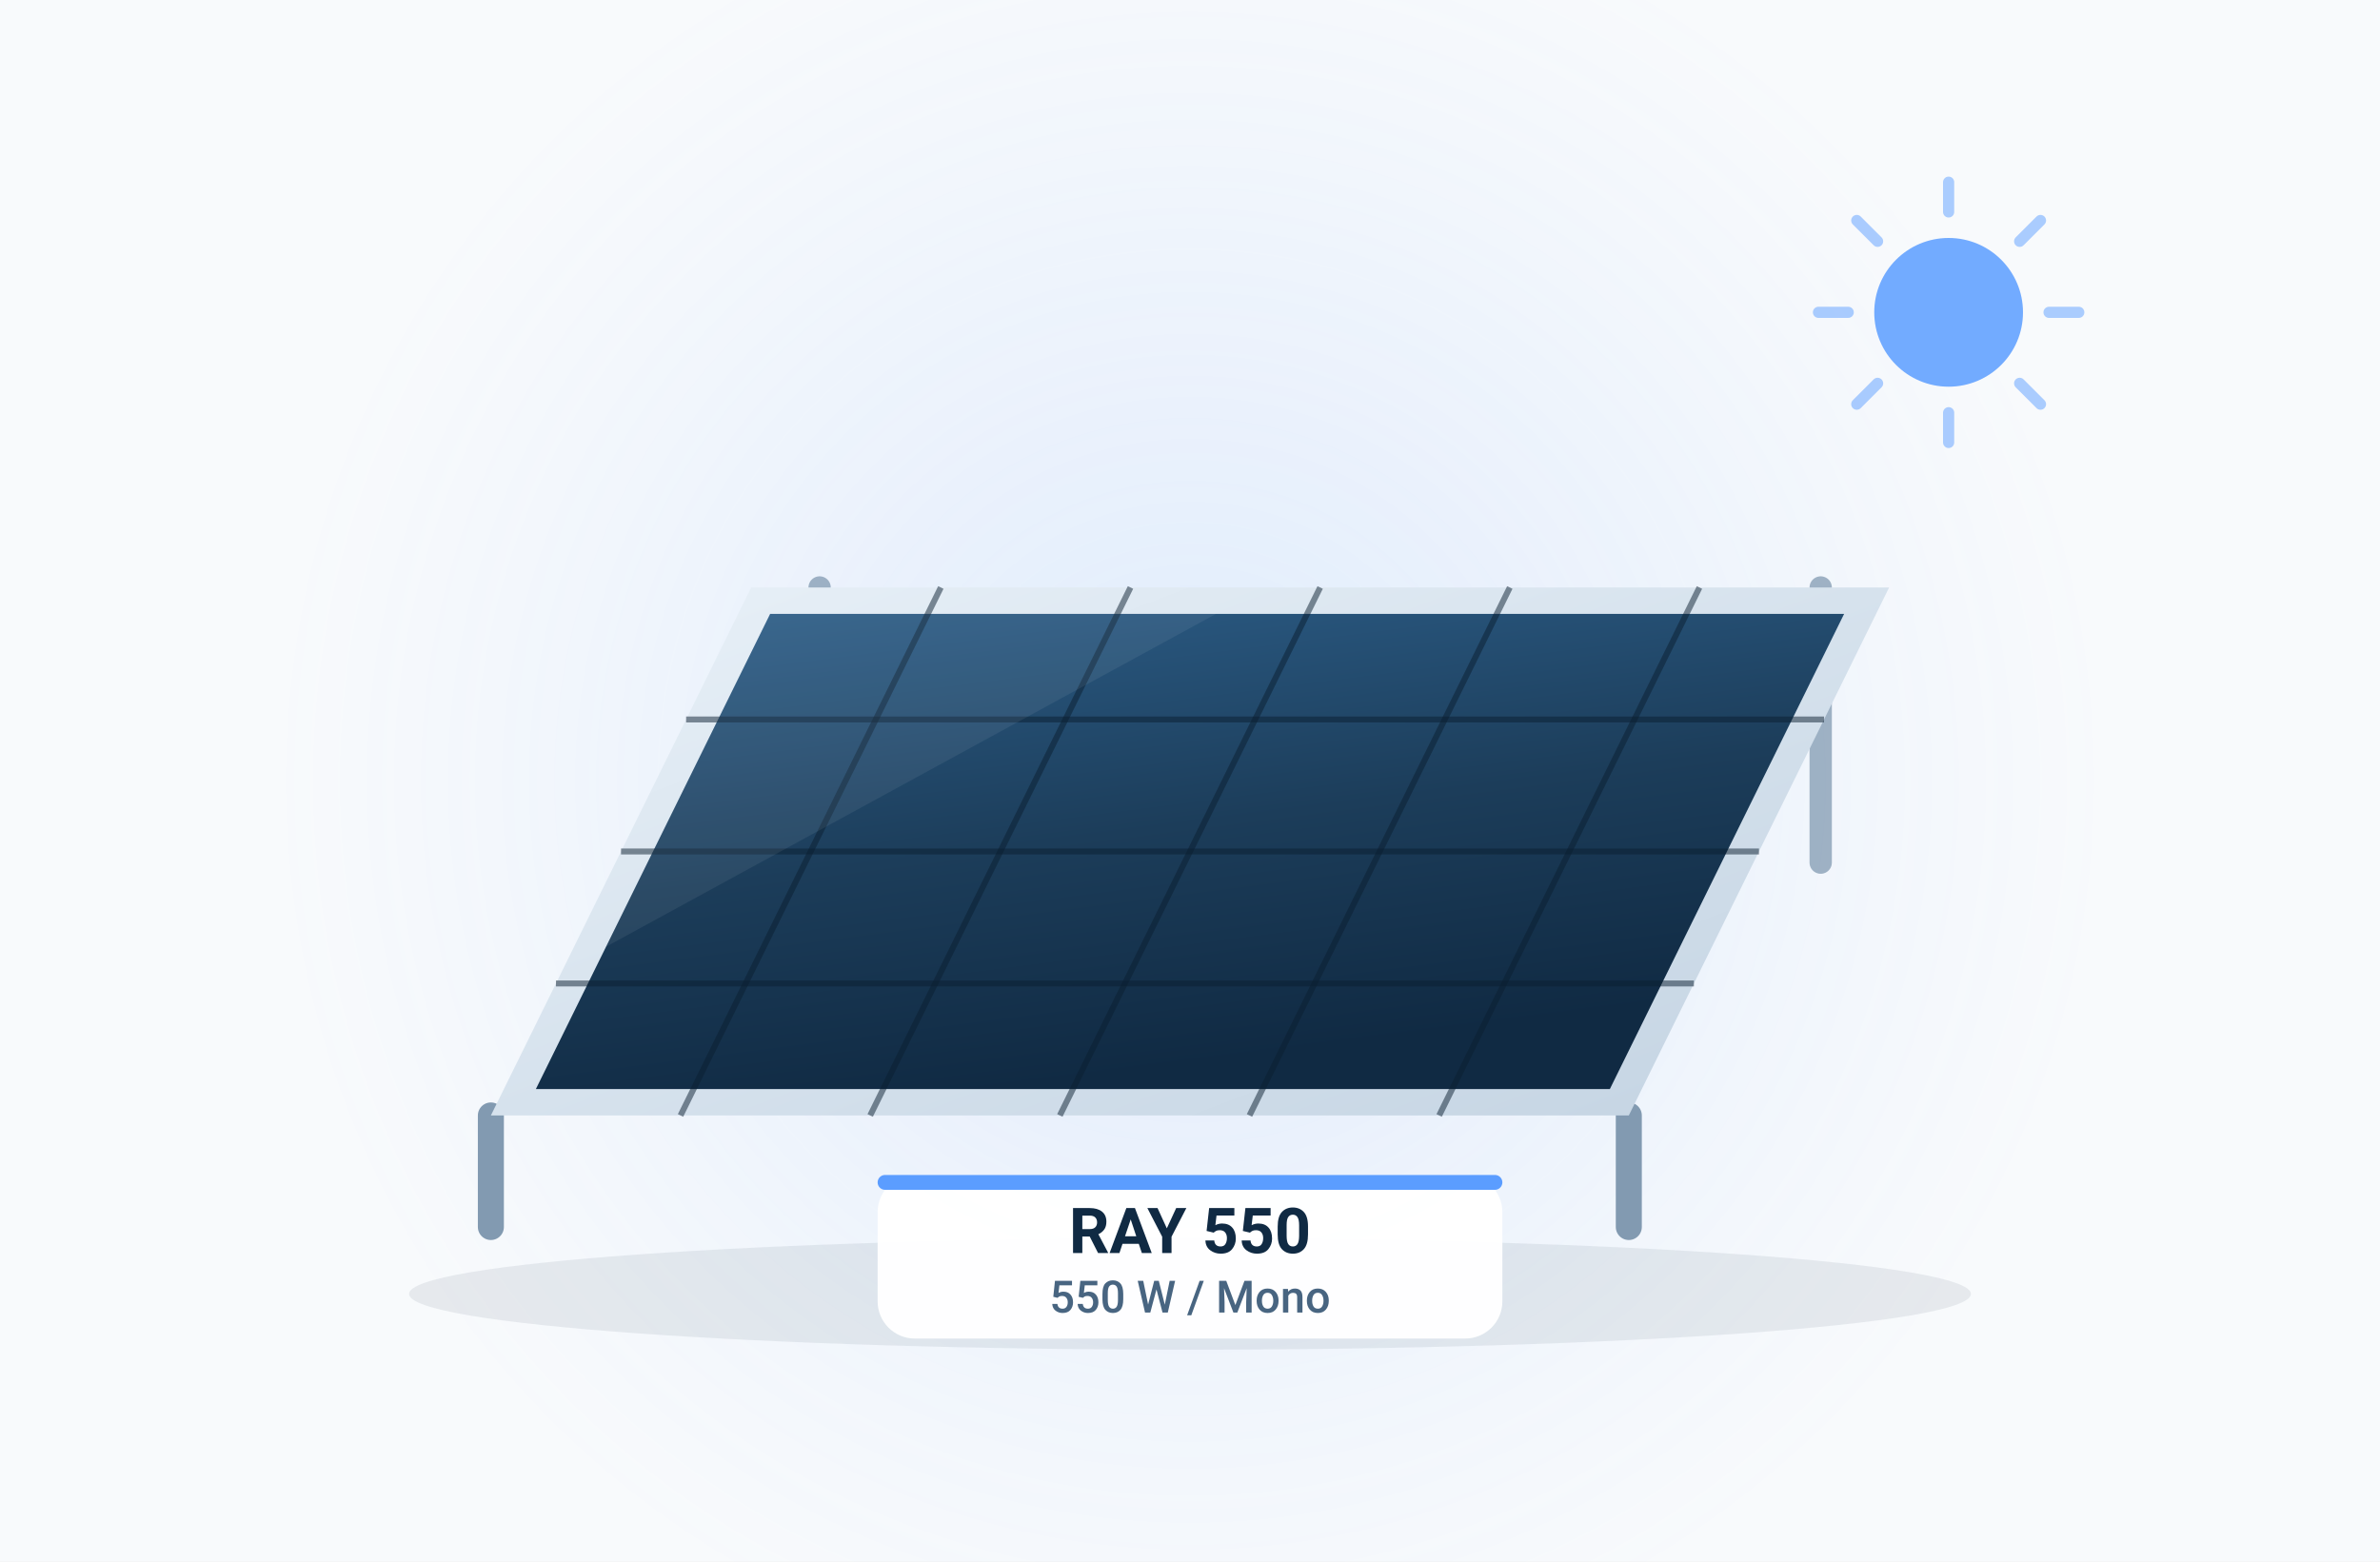
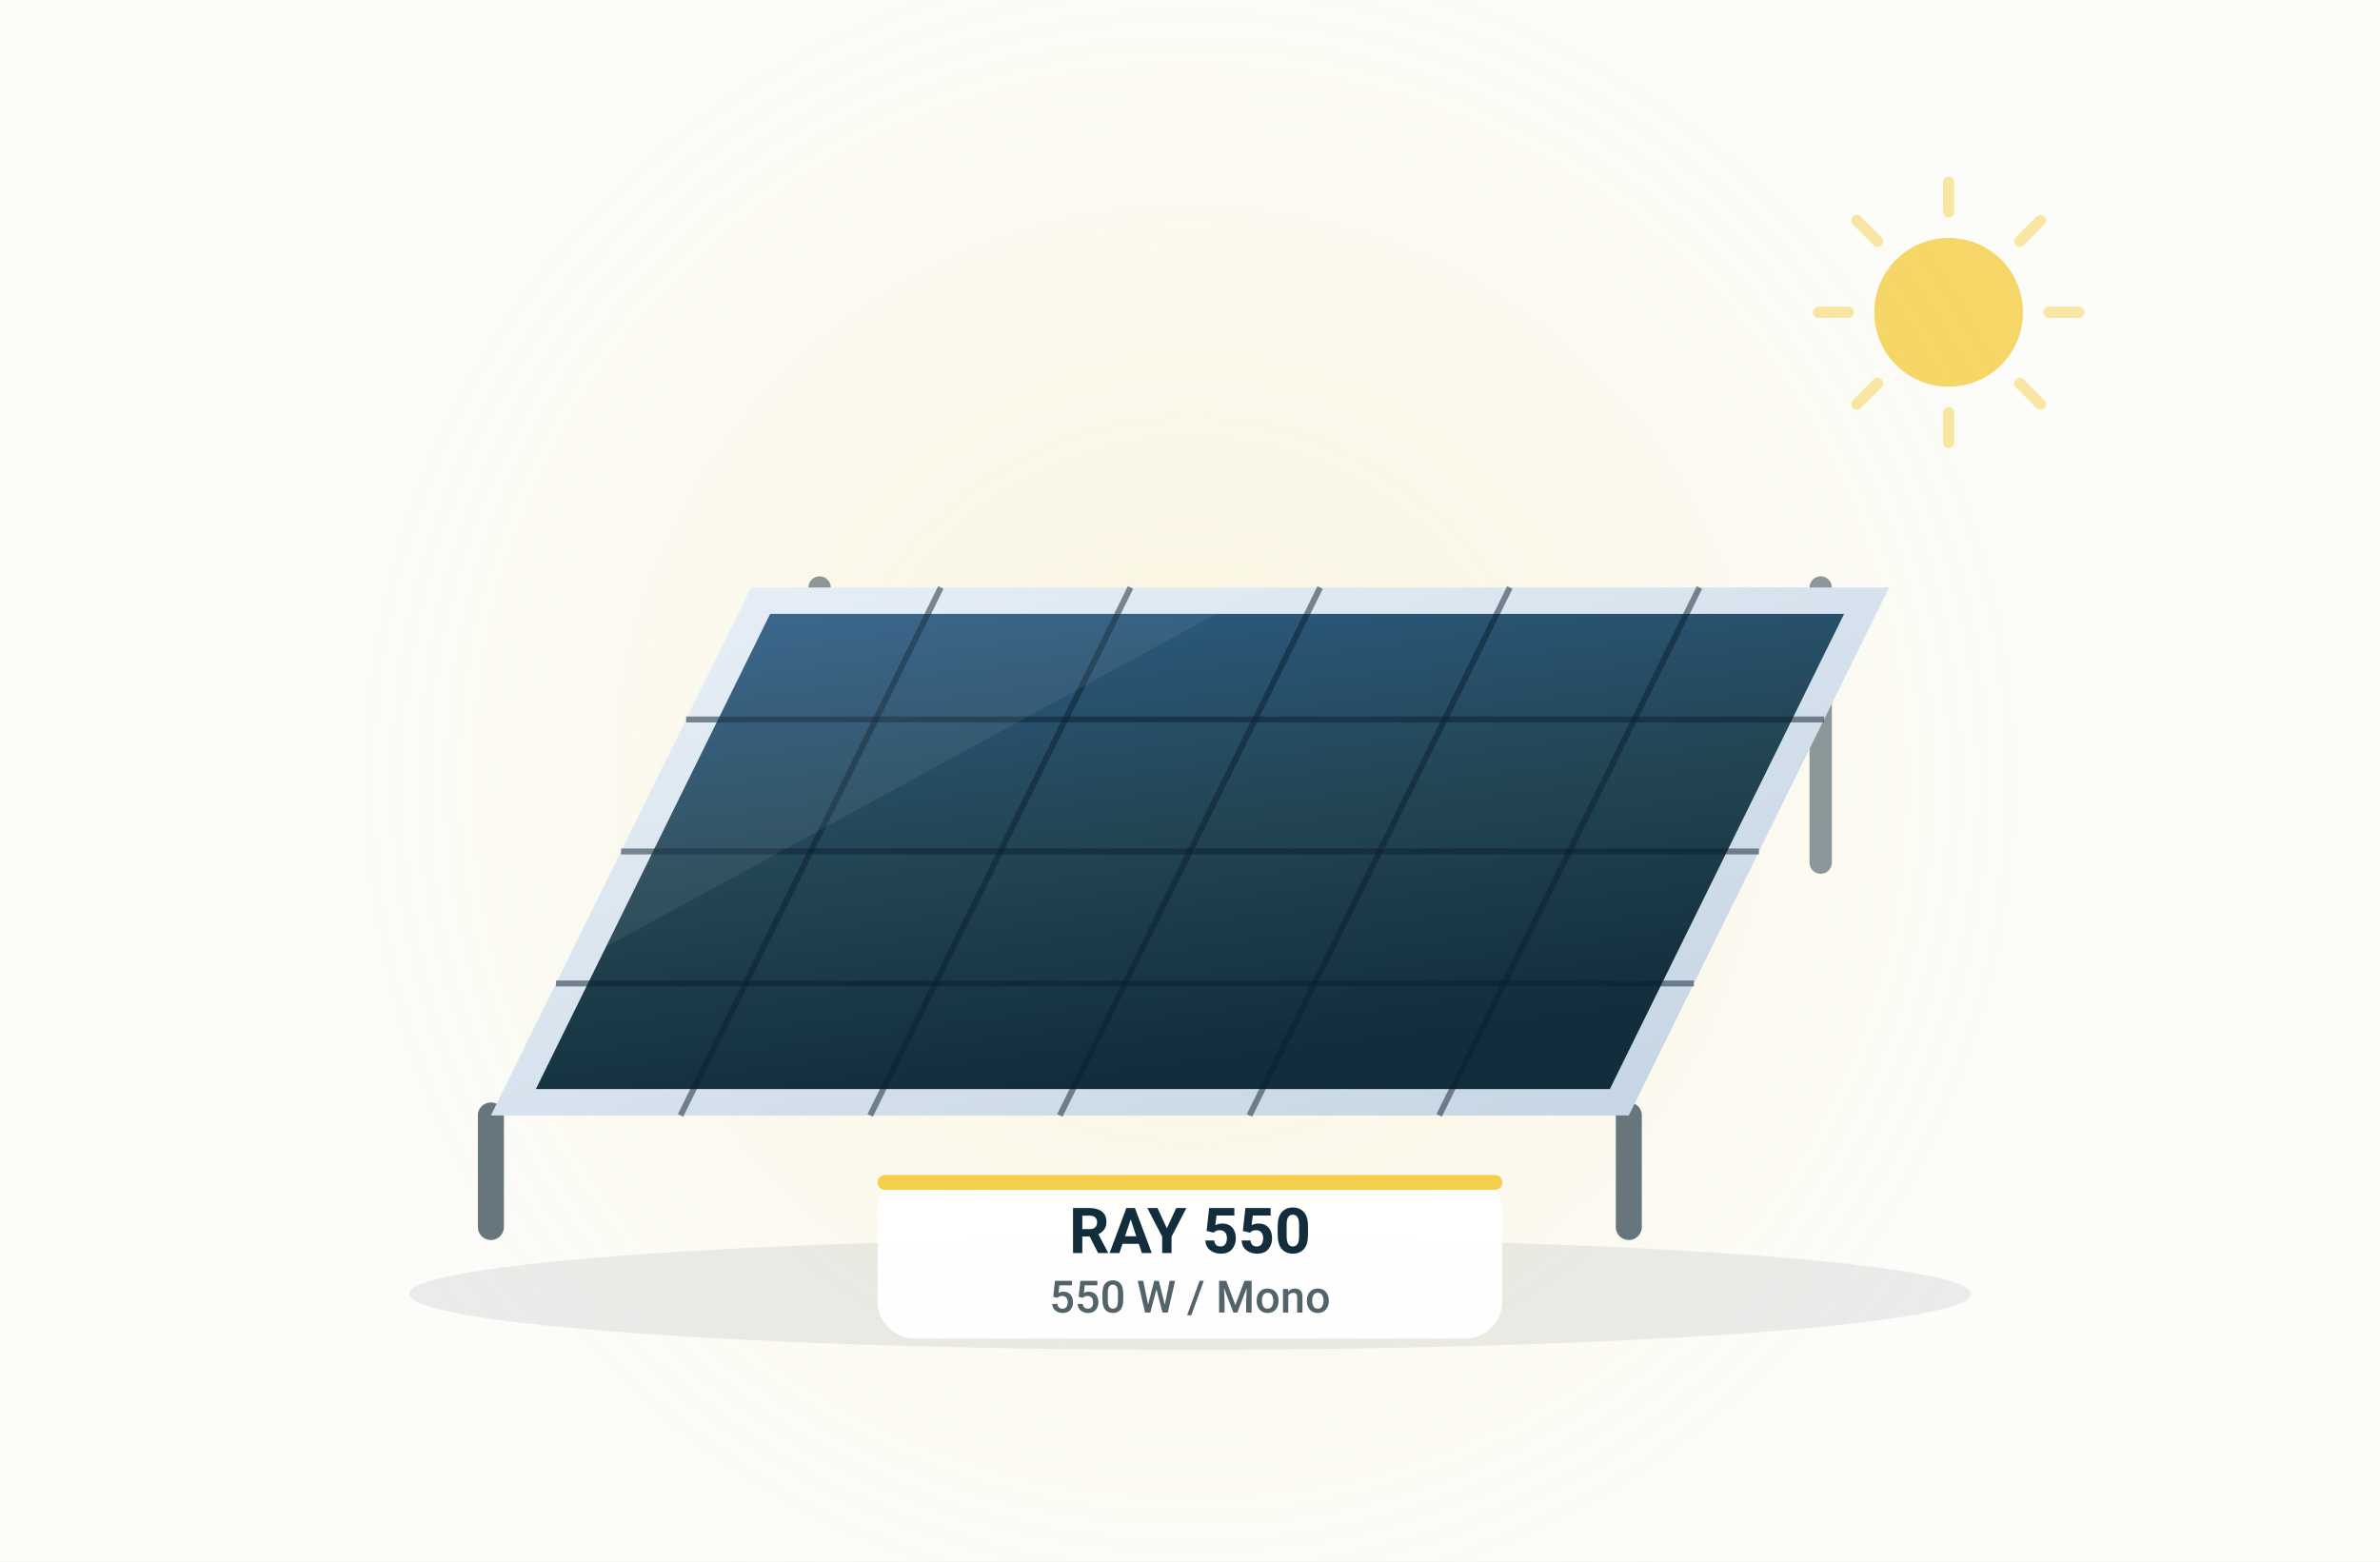
<svg xmlns="http://www.w3.org/2000/svg" viewBox="0 0 640 420" width="640" height="420" role="img" aria-label="Cibi Ray 550 solar panel">
  <defs>
    <linearGradient id="glassFace" x1="0" y1="0" x2="0.35" y2="1">
      <stop offset="0%" stop-color="#2d5f8a" />
-       <stop offset="55%" stop-color="#1c3d5a" />
-       <stop offset="100%" stop-color="#102a43" />
+       <stop offset="55%" stop-color="#234553" />
+       <stop offset="100%" stop-color="#122d3b" />
    </linearGradient>
    <linearGradient id="caseFront" x1="0" y1="0" x2="0" y2="1">
-       <stop offset="0%" stop-color="#1c3d5a" />
-       <stop offset="100%" stop-color="#102a43" />
+       <stop offset="0%" stop-color="#234553" />
+       <stop offset="100%" stop-color="#122d3b" />
    </linearGradient>
    <linearGradient id="metal" x1="0" y1="0" x2="1" y2="1">
      <stop offset="0%" stop-color="#e9f1f8" />
      <stop offset="100%" stop-color="#c3d3e2" />
    </linearGradient>
    <radialGradient id="glow">
-       <stop offset="0%" stop-color="#5b9dff" stop-opacity="0.16" />
-       <stop offset="70%" stop-color="#5b9dff" stop-opacity="0.04" />
-       <stop offset="100%" stop-color="#5b9dff" stop-opacity="0" />
+       <stop offset="0%" stop-color="#f4cf4c" stop-opacity="0.16" />
+       <stop offset="70%" stop-color="#f4cf4c" stop-opacity="0.04" />
+       <stop offset="100%" stop-color="#f4cf4c" stop-opacity="0" />
    </radialGradient>
  </defs>
-   <rect width="640" height="420" fill="#f8fafc" />
+   <rect width="640" height="420" fill="#fcfcf9" />
  <circle cx="320" cy="210" r="248" fill="url(#glow)" />
-   <ellipse cx="320" cy="348" rx="210" ry="15" fill="#102a43" opacity="0.08" />
-   <line x1="551" y1="84" x2="559" y2="84" stroke="#5b9dff" stroke-width="3" stroke-linecap="round" opacity="0.5" />
-   <line x1="543.1" y1="103.1" x2="548.7" y2="108.7" stroke="#5b9dff" stroke-width="3" stroke-linecap="round" opacity="0.5" />
-   <line x1="524" y1="111" x2="524" y2="119" stroke="#5b9dff" stroke-width="3" stroke-linecap="round" opacity="0.5" />
-   <line x1="504.9" y1="103.1" x2="499.3" y2="108.7" stroke="#5b9dff" stroke-width="3" stroke-linecap="round" opacity="0.5" />
-   <line x1="497" y1="84" x2="489" y2="84" stroke="#5b9dff" stroke-width="3" stroke-linecap="round" opacity="0.5" />
-   <line x1="504.9" y1="64.9" x2="499.3" y2="59.3" stroke="#5b9dff" stroke-width="3" stroke-linecap="round" opacity="0.5" />
-   <line x1="524" y1="57" x2="524" y2="49" stroke="#5b9dff" stroke-width="3" stroke-linecap="round" opacity="0.5" />
-   <line x1="543.1" y1="64.9" x2="548.7" y2="59.3" stroke="#5b9dff" stroke-width="3" stroke-linecap="round" opacity="0.5" />
-   <circle cx="524" cy="84" r="20" fill="#5b9dff" opacity="0.85" />
-   <path d="M132 300 l0 30" stroke="#829ab1" stroke-width="7" stroke-linecap="round" />
-   <path d="M438 300 l0 30" stroke="#829ab1" stroke-width="7" stroke-linecap="round" />
-   <path d="M220.4 158 l0 74" stroke="#829ab1" stroke-width="6" stroke-linecap="round" opacity="0.75" />
-   <path d="M489.6 158 l0 74" stroke="#829ab1" stroke-width="6" stroke-linecap="round" opacity="0.75" />
+   <ellipse cx="320" cy="348" rx="210" ry="15" fill="#122d3b" opacity="0.08" />
+   <line x1="551" y1="84" x2="559" y2="84" stroke="#f4cf4c" stroke-width="3" stroke-linecap="round" opacity="0.5" />
+   <line x1="543.1" y1="103.1" x2="548.7" y2="108.7" stroke="#f4cf4c" stroke-width="3" stroke-linecap="round" opacity="0.5" />
+   <line x1="524" y1="111" x2="524" y2="119" stroke="#f4cf4c" stroke-width="3" stroke-linecap="round" opacity="0.5" />
+   <line x1="504.9" y1="103.1" x2="499.3" y2="108.7" stroke="#f4cf4c" stroke-width="3" stroke-linecap="round" opacity="0.5" />
+   <line x1="497" y1="84" x2="489" y2="84" stroke="#f4cf4c" stroke-width="3" stroke-linecap="round" opacity="0.5" />
+   <line x1="504.9" y1="64.9" x2="499.3" y2="59.3" stroke="#f4cf4c" stroke-width="3" stroke-linecap="round" opacity="0.5" />
+   <line x1="524" y1="57" x2="524" y2="49" stroke="#f4cf4c" stroke-width="3" stroke-linecap="round" opacity="0.5" />
+   <line x1="543.1" y1="64.9" x2="548.7" y2="59.3" stroke="#f4cf4c" stroke-width="3" stroke-linecap="round" opacity="0.5" />
+   <circle cx="524" cy="84" r="20" fill="#f4cf4c" opacity="0.85" />
+   <path d="M132 300 l0 30" stroke="#66767c" stroke-width="7" stroke-linecap="round" />
+   <path d="M438 300 l0 30" stroke="#66767c" stroke-width="7" stroke-linecap="round" />
+   <path d="M220.4 158 l0 74" stroke="#66767c" stroke-width="6" stroke-linecap="round" opacity="0.75" />
+   <path d="M489.6 158 l0 74" stroke="#66767c" stroke-width="6" stroke-linecap="round" opacity="0.75" />
  <path d="M132 300 L438 300 L508 158 L202 158 Z" fill="url(#metal)" />
  <path d="M144.1 292.9 L432.9 292.9 L495.9 165.1 L207.1 165.1 Z" fill="url(#glassFace)" />
  <line x1="183" y1="300" x2="253" y2="158" stroke="#0a1e30" stroke-width="1.6" opacity="0.5" />
  <line x1="234" y1="300" x2="304" y2="158" stroke="#0a1e30" stroke-width="1.6" opacity="0.5" />
  <line x1="285" y1="300" x2="355" y2="158" stroke="#0a1e30" stroke-width="1.6" opacity="0.5" />
  <line x1="336" y1="300" x2="406" y2="158" stroke="#0a1e30" stroke-width="1.6" opacity="0.5" />
  <line x1="387" y1="300" x2="457" y2="158" stroke="#0a1e30" stroke-width="1.6" opacity="0.5" />
  <line x1="149.5" y1="264.5" x2="455.5" y2="264.5" stroke="#0a1e30" stroke-width="1.6" opacity="0.5" />
  <line x1="167" y1="229" x2="473" y2="229" stroke="#0a1e30" stroke-width="1.6" opacity="0.5" />
  <line x1="184.5" y1="193.5" x2="490.5" y2="193.5" stroke="#0a1e30" stroke-width="1.6" opacity="0.5" />
  <path d="M207.1 165.1 L327 165.1 L163 254.6 Z" fill="#ffffff" opacity="0.07" />
  <rect x="236" y="316" width="168" height="44" rx="10" fill="#ffffff" opacity="0.97" />
-   <rect x="236" y="316" width="168" height="4" rx="2" fill="#5b9dff" />
-   <text x="320" y="337" text-anchor="middle" font-family="system-ui,-apple-system,'Segoe UI',Roboto,'Helvetica Neue',Arial,sans-serif" font-size="17" font-weight="700" fill="#102a43">RAY 550</text>
-   <text x="320" y="353" text-anchor="middle" font-family="system-ui,-apple-system,'Segoe UI',Roboto,'Helvetica Neue',Arial,sans-serif" font-size="12" font-weight="500" fill="#486581">550 W / Mono</text>
+   <rect x="236" y="316" width="168" height="4" rx="2" fill="#f4cf4c" />
+   <text x="320" y="337" text-anchor="middle" font-family="system-ui,-apple-system,'Segoe UI',Roboto,'Helvetica Neue',Arial,sans-serif" font-size="17" font-weight="700" fill="#122d3b">RAY 550</text>
+   <text x="320" y="353" text-anchor="middle" font-family="system-ui,-apple-system,'Segoe UI',Roboto,'Helvetica Neue',Arial,sans-serif" font-size="12" font-weight="500" fill="#53636a">550 W / Mono</text>
</svg>
